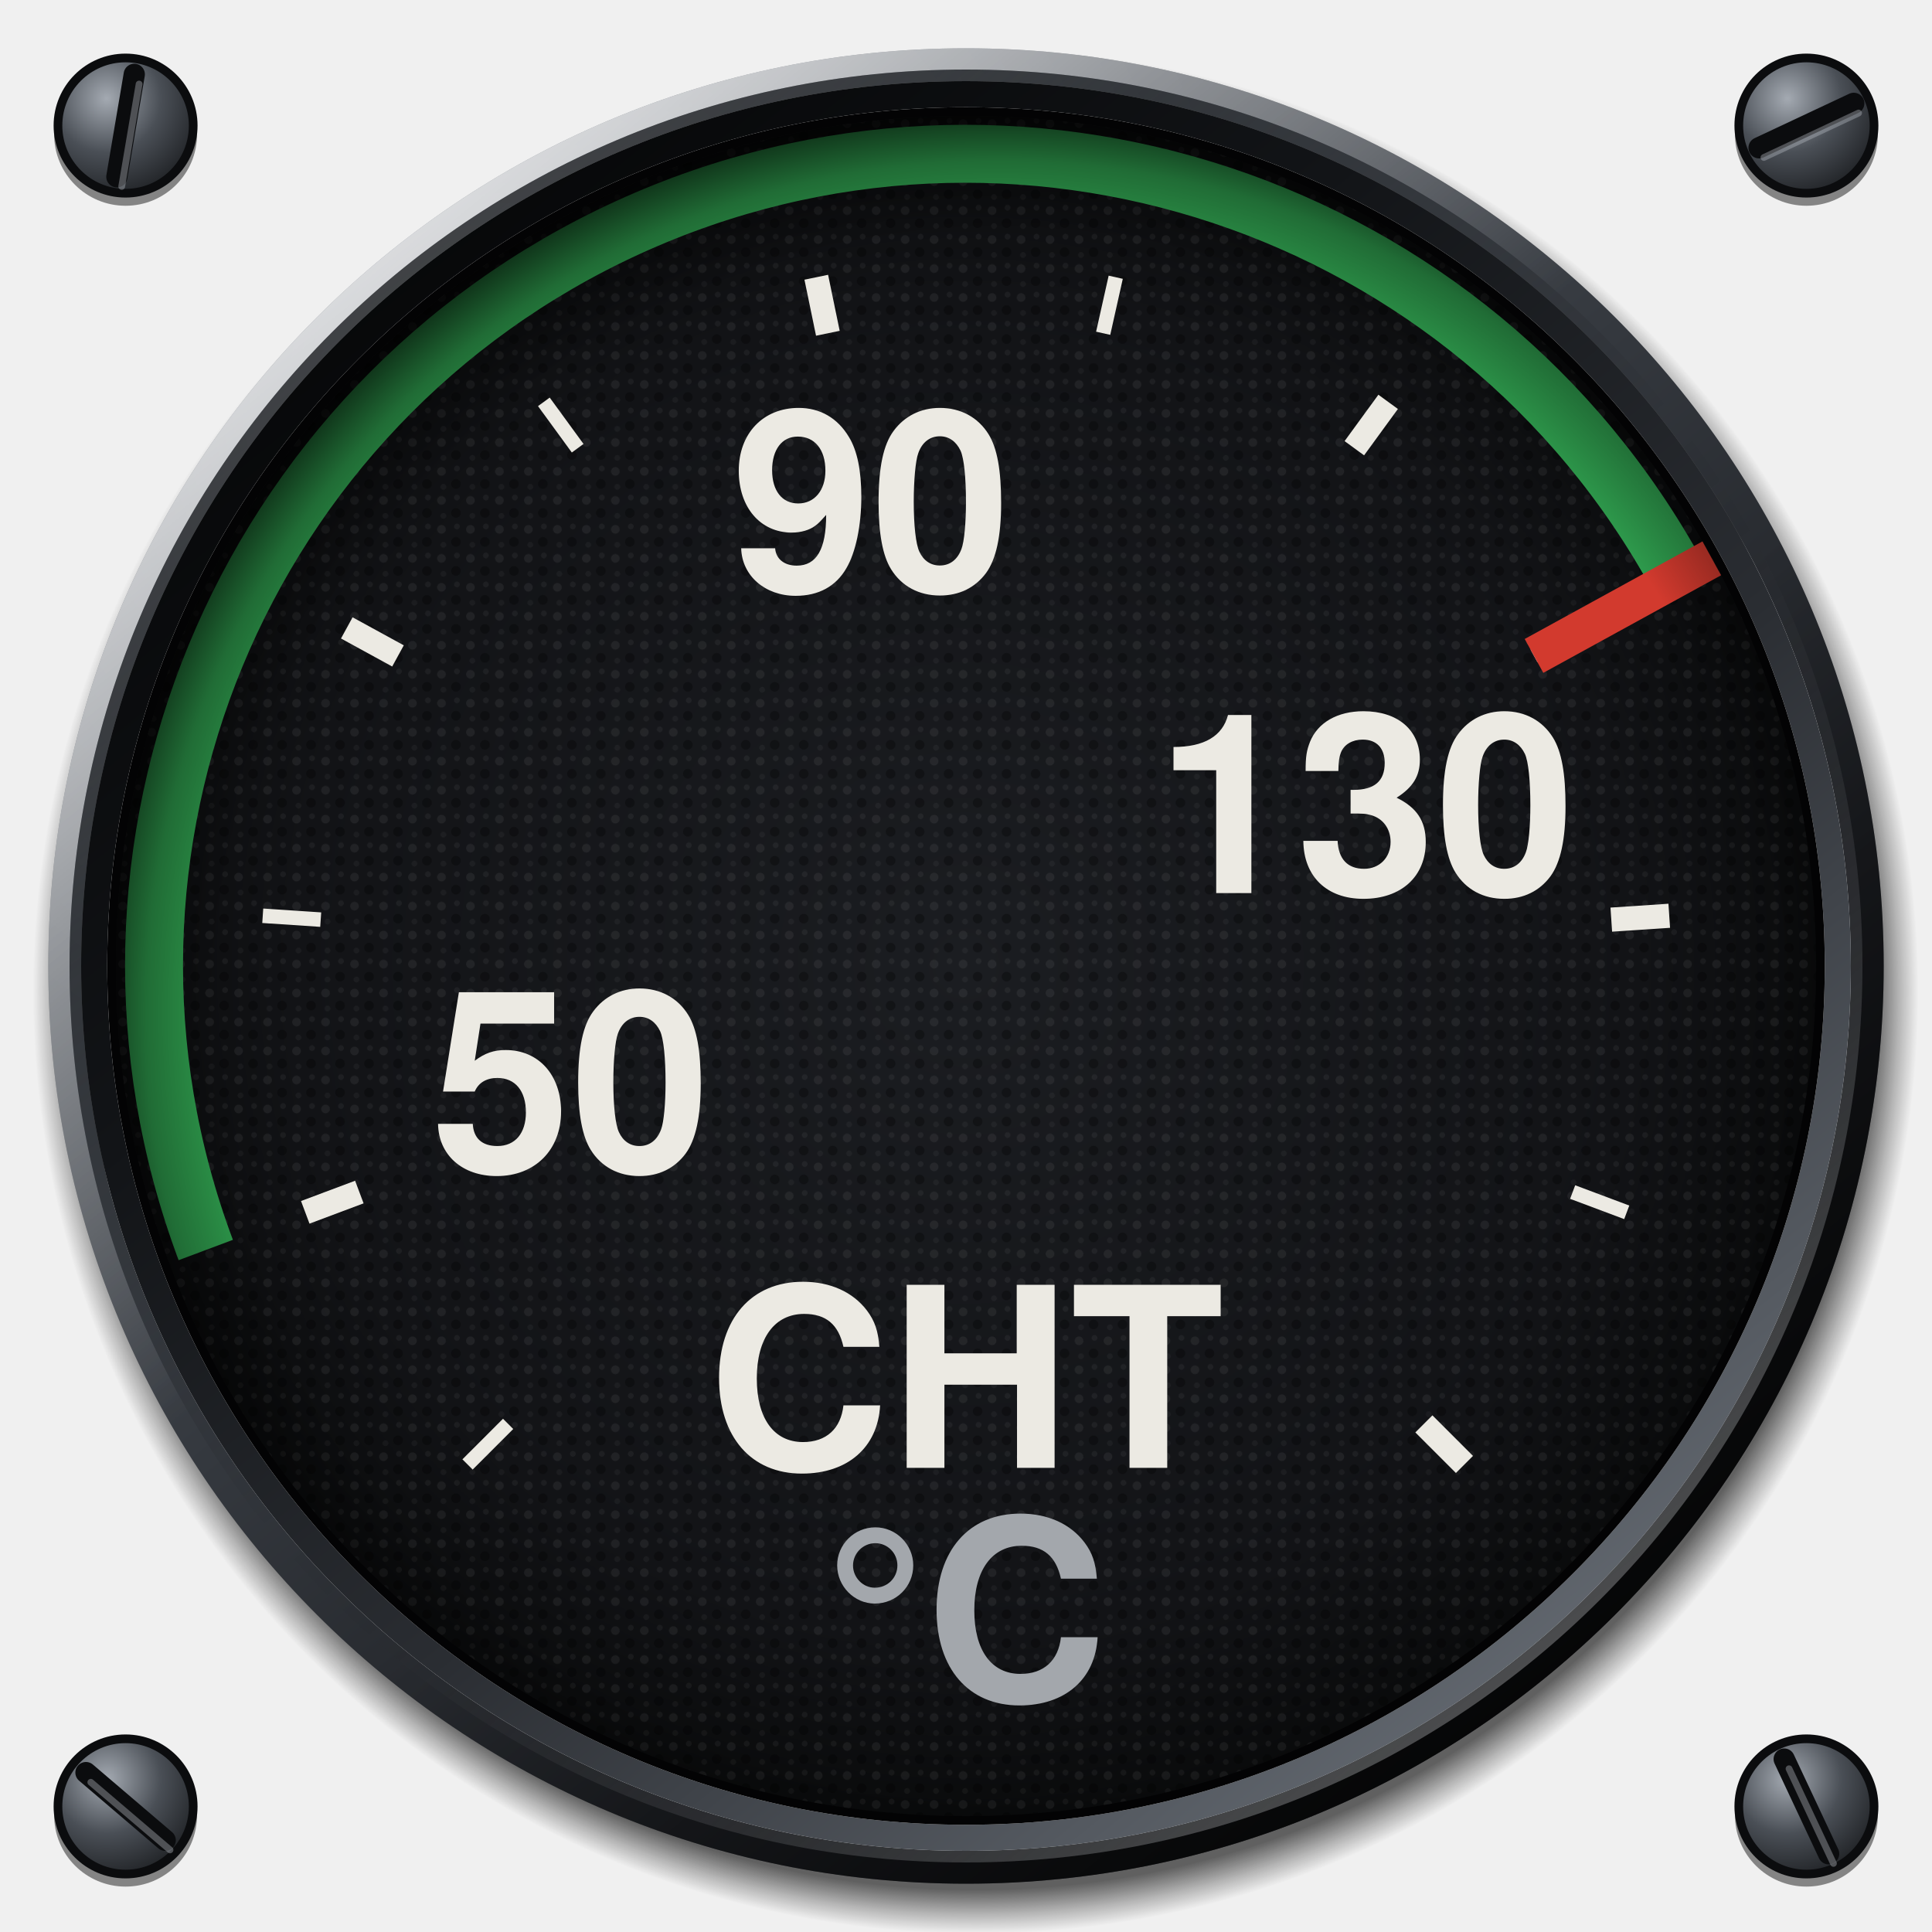
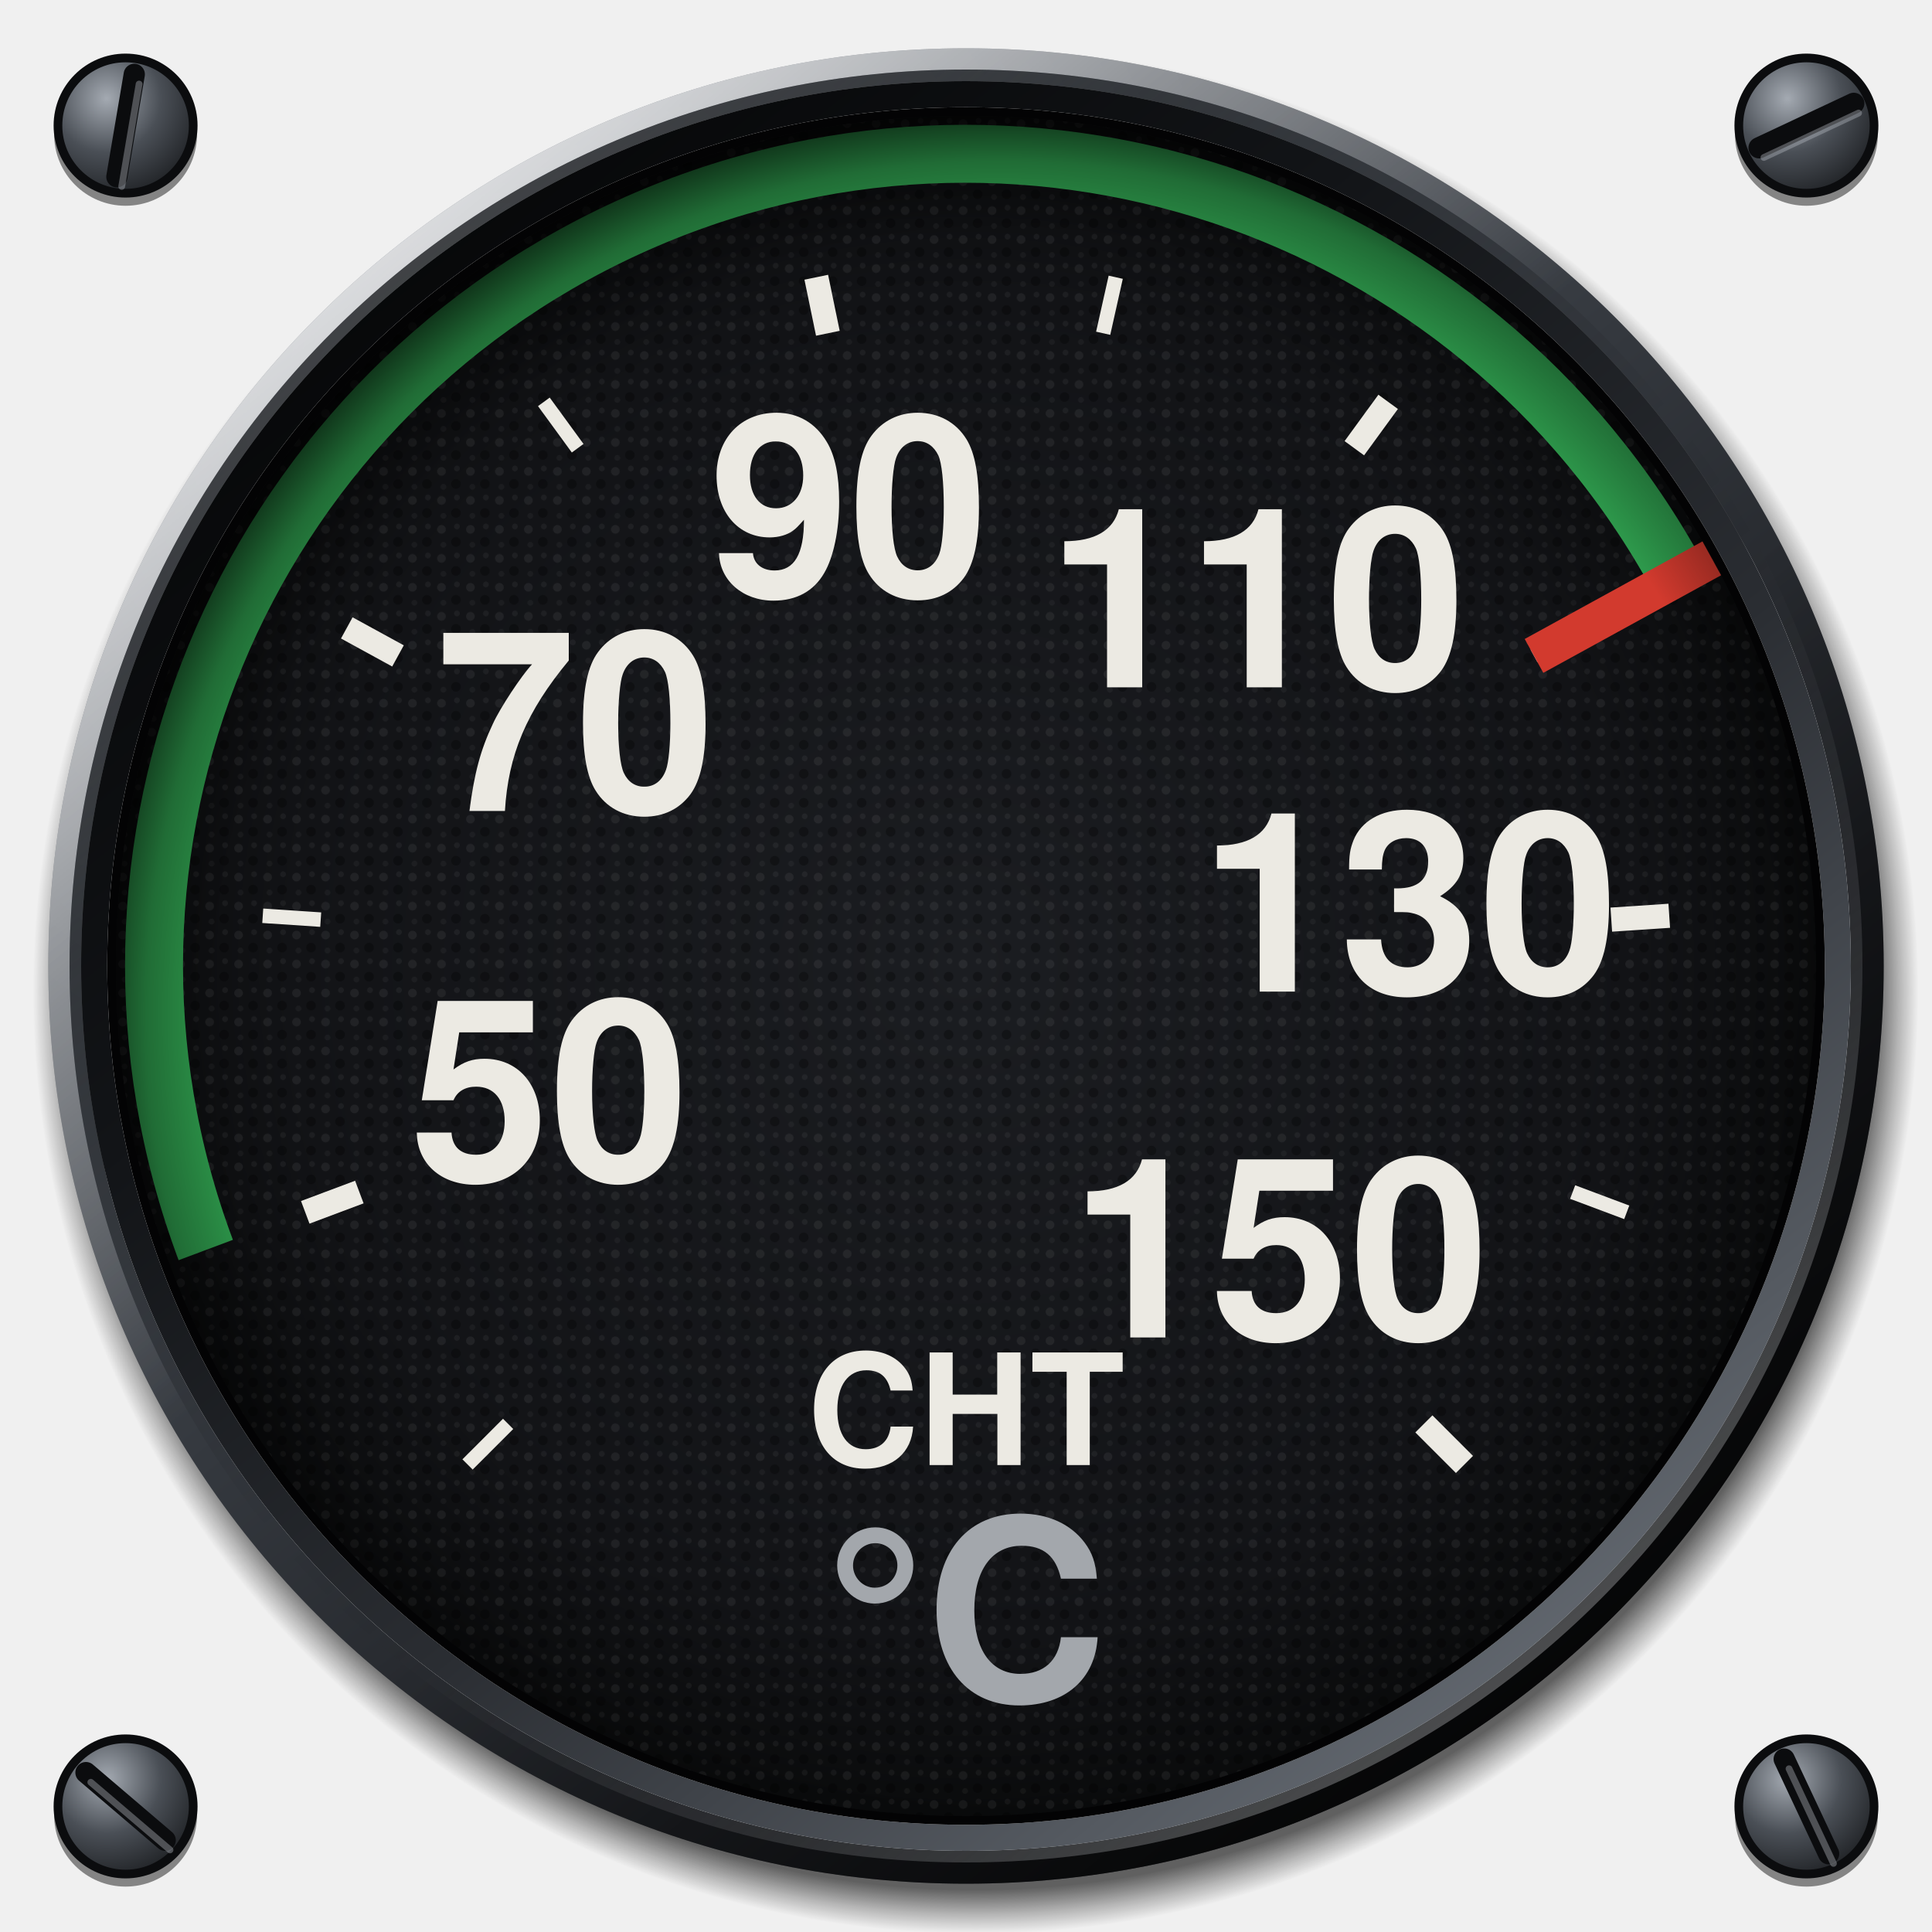
<svg xmlns="http://www.w3.org/2000/svg" viewBox="0 0 200 200" width="200" height="200">
  <defs>
    <radialGradient id="screw" cx="0.36" cy="0.3" r="0.8">
      <stop offset="0" stop-color="#A4AAB2" />
      <stop offset="0.5" stop-color="#4A4F56" />
      <stop offset="1" stop-color="#1A1C1F" />
    </radialGradient>
    <radialGradient id="cast" gradientUnits="userSpaceOnUse" cx="101" cy="102.6" r="97.6">
      <stop offset="0.953" stop-color="#000" stop-opacity="0.6" />
      <stop offset="0.98" stop-color="#000" stop-opacity="0.24" />
      <stop offset="1" stop-color="#000" stop-opacity="0" />
    </radialGradient>
    <linearGradient id="bezel" x1="0.14" y1="0.06" x2="0.86" y2="0.96">
      <stop offset="0" stop-color="#7C828B" />
      <stop offset="0.22" stop-color="#4C5158" />
      <stop offset="0.45" stop-color="#34383E" />
      <stop offset="0.72" stop-color="#1C1E22" />
      <stop offset="1" stop-color="#0B0C0E" />
    </linearGradient>
    <radialGradient id="sheen" gradientUnits="userSpaceOnUse" cx="52" cy="40" r="78">
      <stop offset="0" stop-color="#FFFFFF" stop-opacity="0.22" />
      <stop offset="0.5" stop-color="#FFFFFF" stop-opacity="0.07" />
      <stop offset="1" stop-color="#FFFFFF" stop-opacity="0" />
    </radialGradient>
    <linearGradient id="chamfer" x1="0.15" y1="0.08" x2="0.85" y2="0.94">
      <stop offset="0" stop-color="#FFFFFF" stop-opacity="0.75" />
      <stop offset="0.42" stop-color="#FFFFFF" stop-opacity="0" />
      <stop offset="0.58" stop-color="#000" stop-opacity="0" />
      <stop offset="1" stop-color="#000" stop-opacity="0.7" />
    </linearGradient>
    <linearGradient id="lip" x1="0.86" y1="0.96" x2="0.14" y2="0.06">
      <stop offset="0" stop-color="#6A7078" />
      <stop offset="0.4" stop-color="#2A2D32" />
      <stop offset="0.7" stop-color="#121417" />
      <stop offset="1" stop-color="#050607" />
    </linearGradient>
    <linearGradient id="lipedge" x1="0.14" y1="0.06" x2="0.86" y2="0.96">
      <stop offset="0" stop-color="#000" stop-opacity="0.6" />
      <stop offset="0.5" stop-color="#000" stop-opacity="0" />
      <stop offset="1" stop-color="#FFFFFF" stop-opacity="0.35" />
    </linearGradient>
    <radialGradient id="dial" cx="0.5" cy="0.5" r="0.5">
      <stop offset="0" stop-color="#1B1D21" />
      <stop offset="0.8" stop-color="#121316" />
      <stop offset="1" stop-color="#0A0B0C" />
    </radialGradient>
    <pattern id="grain" patternUnits="userSpaceOnUse" width="3" height="3">
      <circle cx="0.7" cy="0.8" r="0.45" fill="#FFFFFF" fill-opacity="0.06" />
      <circle cx="2.2" cy="2.1" r="0.5" fill="#000" fill-opacity="0.3" />
      <circle cx="2.3" cy="0.5" r="0.3" fill="#FFFFFF" fill-opacity="0.05" />
      <circle cx="0.9" cy="2.4" r="0.3" fill="#FFFFFF" fill-opacity="0.04" />
    </pattern>
    <radialGradient id="recess" gradientUnits="userSpaceOnUse" cx="103.4" cy="105" r="94">
      <stop offset="0.86" stop-color="#000" stop-opacity="0" />
      <stop offset="0.94" stop-color="#000" stop-opacity="0.3" />
      <stop offset="1" stop-color="#000" stop-opacity="0.72" />
    </radialGradient>
  </defs>
  <circle cx="13" cy="13.9" r="7.4" fill="#000" fill-opacity="0.45" />
  <circle cx="13" cy="13" r="7" fill="url(#screw)" stroke="#0B0C0E" stroke-width="0.9" />
  <line x1="13.9" y1="7.7" x2="12.1" y2="18.3" stroke="#0B0C0E" stroke-width="2.2" stroke-linecap="round" />
  <line x1="14.4" y1="8.7" x2="12.6" y2="19.3" stroke="#B4BAC2" stroke-opacity="0.4" stroke-width="0.7" stroke-linecap="round" />
  <circle cx="187" cy="13.9" r="7.4" fill="#000" fill-opacity="0.45" />
  <circle cx="187" cy="13" r="7" fill="url(#screw)" stroke="#0B0C0E" stroke-width="0.9" />
  <line x1="182.1" y1="15.3" x2="191.9" y2="10.7" stroke="#0B0C0E" stroke-width="2.2" stroke-linecap="round" />
  <line x1="182.6" y1="16.3" x2="192.4" y2="11.7" stroke="#B4BAC2" stroke-opacity="0.4" stroke-width="0.7" stroke-linecap="round" />
  <circle cx="13" cy="187.9" r="7.4" fill="#000" fill-opacity="0.45" />
  <circle cx="13" cy="187" r="7" fill="url(#screw)" stroke="#0B0C0E" stroke-width="0.9" />
  <line x1="8.9" y1="183.5" x2="17.1" y2="190.5" stroke="#0B0C0E" stroke-width="2.2" stroke-linecap="round" />
  <line x1="9.4" y1="184.5" x2="17.6" y2="191.5" stroke="#B4BAC2" stroke-opacity="0.4" stroke-width="0.7" stroke-linecap="round" />
  <circle cx="187" cy="187.9" r="7.4" fill="#000" fill-opacity="0.45" />
  <circle cx="187" cy="187" r="7" fill="url(#screw)" stroke="#0B0C0E" stroke-width="0.9" />
  <line x1="184.7" y1="182.1" x2="189.3" y2="191.9" stroke="#0B0C0E" stroke-width="2.2" stroke-linecap="round" />
  <line x1="185.2" y1="183.1" x2="189.8" y2="192.9" stroke="#B4BAC2" stroke-opacity="0.4" stroke-width="0.7" stroke-linecap="round" />
  <path d="M3.4 102.6a97.6 97.6 0 1 0 195.2 0a97.6 97.6 0 1 0 -195.2 0ZM9 102.6a92 92 0 1 1 184 0a92 92 0 1 1 -184 0Z" fill="url(#cast)" fill-rule="evenodd" />
  <path d="M5 100a95 95 0 1 0 190 0a95 95 0 1 0 -190 0ZM8.4 100a91.6 91.6 0 1 1 183.2 0a91.6 91.6 0 1 1 -183.2 0Z" fill="url(#bezel)" fill-rule="evenodd" />
  <path d="M5 100a95 95 0 1 0 190 0a95 95 0 1 0 -190 0ZM8.4 100a91.6 91.6 0 1 1 183.2 0a91.6 91.6 0 1 1 -183.2 0Z" fill="url(#sheen)" fill-rule="evenodd" />
  <circle cx="100" cy="100" r="93.9" fill="none" stroke="url(#chamfer)" stroke-width="2.2" />
  <circle cx="100" cy="100" r="92.2" fill="none" stroke="url(#lipedge)" stroke-width="1.2" />
  <path d="M8.4 100a91.6 91.6 0 1 0 183.2 0a91.6 91.6 0 1 0 -183.2 0ZM11.1 100a88.9 88.9 0 1 1 177.8 0a88.9 88.9 0 1 1 -177.8 0Z" fill="url(#lip)" fill-rule="evenodd" />
  <path d="M11.1 100a88.9 88.9 0 1 0 177.8 0a88.9 88.9 0 1 0 -177.8 0ZM12.5 100a87.5 87.5 0 1 1 175 0a87.5 87.5 0 1 1 -175 0Z" fill="#030304" fill-rule="evenodd" />
  <circle cx="100" cy="100" r="88" fill="url(#dial)" />
  <circle cx="100" cy="100" r="88" fill="url(#grain)" />
  <path d="M21.3 129.4A84 84 0 0 1 173.7 59.7" fill="none" stroke="#2E9A4C" stroke-width="6" />
  <line x1="48.4" y1="151.6" x2="52.6" y2="147.4" stroke="#ECEAE3" stroke-width="1.5" stroke-linecap="butt" />
  <line x1="31.6" y1="125.5" x2="37.2" y2="123.4" stroke="#ECEAE3" stroke-width="2.5" stroke-linecap="butt" />
  <line x1="27.2" y1="94.8" x2="33.2" y2="95.2" stroke="#ECEAE3" stroke-width="1.5" stroke-linecap="butt" />
  <line x1="35.9" y1="65" x2="41.2" y2="67.9" stroke="#ECEAE3" stroke-width="2.5" stroke-linecap="butt" />
  <line x1="56.3" y1="41.6" x2="59.8" y2="46.4" stroke="#ECEAE3" stroke-width="1.5" stroke-linecap="butt" />
  <line x1="84.5" y1="28.7" x2="85.7" y2="34.5" stroke="#ECEAE3" stroke-width="2.5" stroke-linecap="butt" />
  <line x1="115.5" y1="28.7" x2="114.2" y2="34.5" stroke="#ECEAE3" stroke-width="1.5" stroke-linecap="butt" />
  <line x1="143.7" y1="41.6" x2="140.2" y2="46.4" stroke="#ECEAE3" stroke-width="2.5" stroke-linecap="butt" />
  <line x1="164.1" y1="65" x2="158.8" y2="67.9" stroke="#ECEAE3" stroke-width="1.5" stroke-linecap="butt" />
  <line x1="172.8" y1="94.8" x2="166.8" y2="95.2" stroke="#ECEAE3" stroke-width="2.5" stroke-linecap="butt" />
  <line x1="168.4" y1="125.5" x2="162.8" y2="123.4" stroke="#ECEAE3" stroke-width="1.5" stroke-linecap="butt" />
  <line x1="151.6" y1="151.6" x2="147.4" y2="147.4" stroke="#ECEAE3" stroke-width="2.5" stroke-linecap="butt" />
  <line x1="177.2" y1="57.8" x2="158.8" y2="67.9" stroke="#D23A2E" stroke-width="4" stroke-linecap="butt" />
-   <text x="59.1" y="115.2" font-size="26" font-family="Helvetica, Arial, sans-serif" font-weight="bold" fill="#ECEAE3" text-anchor="middle" dominant-baseline="central">50</text>
-   <text x="90.2" y="55.1" font-size="26" font-family="Helvetica, Arial, sans-serif" font-weight="bold" fill="#ECEAE3" text-anchor="middle" dominant-baseline="central">90</text>
-   <text x="141.4" y="86.5" font-size="26" font-family="Helvetica, Arial, sans-serif" font-weight="bold" fill="#ECEAE3" text-anchor="middle" dominant-baseline="central">130</text>
-   <text x="100" y="146" font-size="26" font-family="Helvetica, Arial, sans-serif" font-weight="bold" fill="#ECEAE3" text-anchor="middle" dominant-baseline="central">CHT</text>
+   <text x="56.9" y="116.1" font-size="26" font-family="Helvetica, Arial, sans-serif" font-weight="bold" fill="#ECEAE3" text-anchor="middle" dominant-baseline="central" textLength="22.6" lengthAdjust="spacingAndGlyphs">50</text>
+   <text x="59.6" y="78" font-size="26" font-family="Helvetica, Arial, sans-serif" font-weight="bold" fill="#ECEAE3" text-anchor="middle" dominant-baseline="central" textLength="22.6" lengthAdjust="spacingAndGlyphs">70</text>
+   <text x="87.9" y="55.6" font-size="26" font-family="Helvetica, Arial, sans-serif" font-weight="bold" fill="#ECEAE3" text-anchor="middle" dominant-baseline="central" textLength="22.6" lengthAdjust="spacingAndGlyphs">90</text>
+   <text x="130.1" y="65.2" font-size="26" font-family="Helvetica, Arial, sans-serif" font-weight="bold" fill="#ECEAE3" text-anchor="middle" dominant-baseline="central" textLength="33.8" lengthAdjust="spacingAndGlyphs">110</text>
+   <text x="145.9" y="96.7" font-size="26" font-family="Helvetica, Arial, sans-serif" font-weight="bold" fill="#ECEAE3" text-anchor="middle" dominant-baseline="central" textLength="33.8" lengthAdjust="spacingAndGlyphs">130</text>
+   <text x="132.5" y="132.5" font-size="26" font-family="Helvetica, Arial, sans-serif" font-weight="bold" fill="#ECEAE3" text-anchor="middle" dominant-baseline="central" textLength="33.8" lengthAdjust="spacingAndGlyphs">150</text>
+   <text x="100" y="148" font-size="16" font-family="Helvetica, Arial, sans-serif" font-weight="bold" fill="#ECEAE3" text-anchor="middle" dominant-baseline="central" data-lettering="secondary">CHT</text>
  <text x="100" y="170" font-size="26" font-family="Helvetica, Arial, sans-serif" font-weight="bold" fill="#A3A7AC" text-anchor="middle" dominant-baseline="central">°C</text>
  <path d="M12 100a88 88 0 1 0 176 0a88 88 0 1 0 -176 0ZM26 100a74 74 0 1 1 148 0a74 74 0 1 1 -148 0Z" fill="url(#recess)" fill-rule="evenodd" />
</svg>
